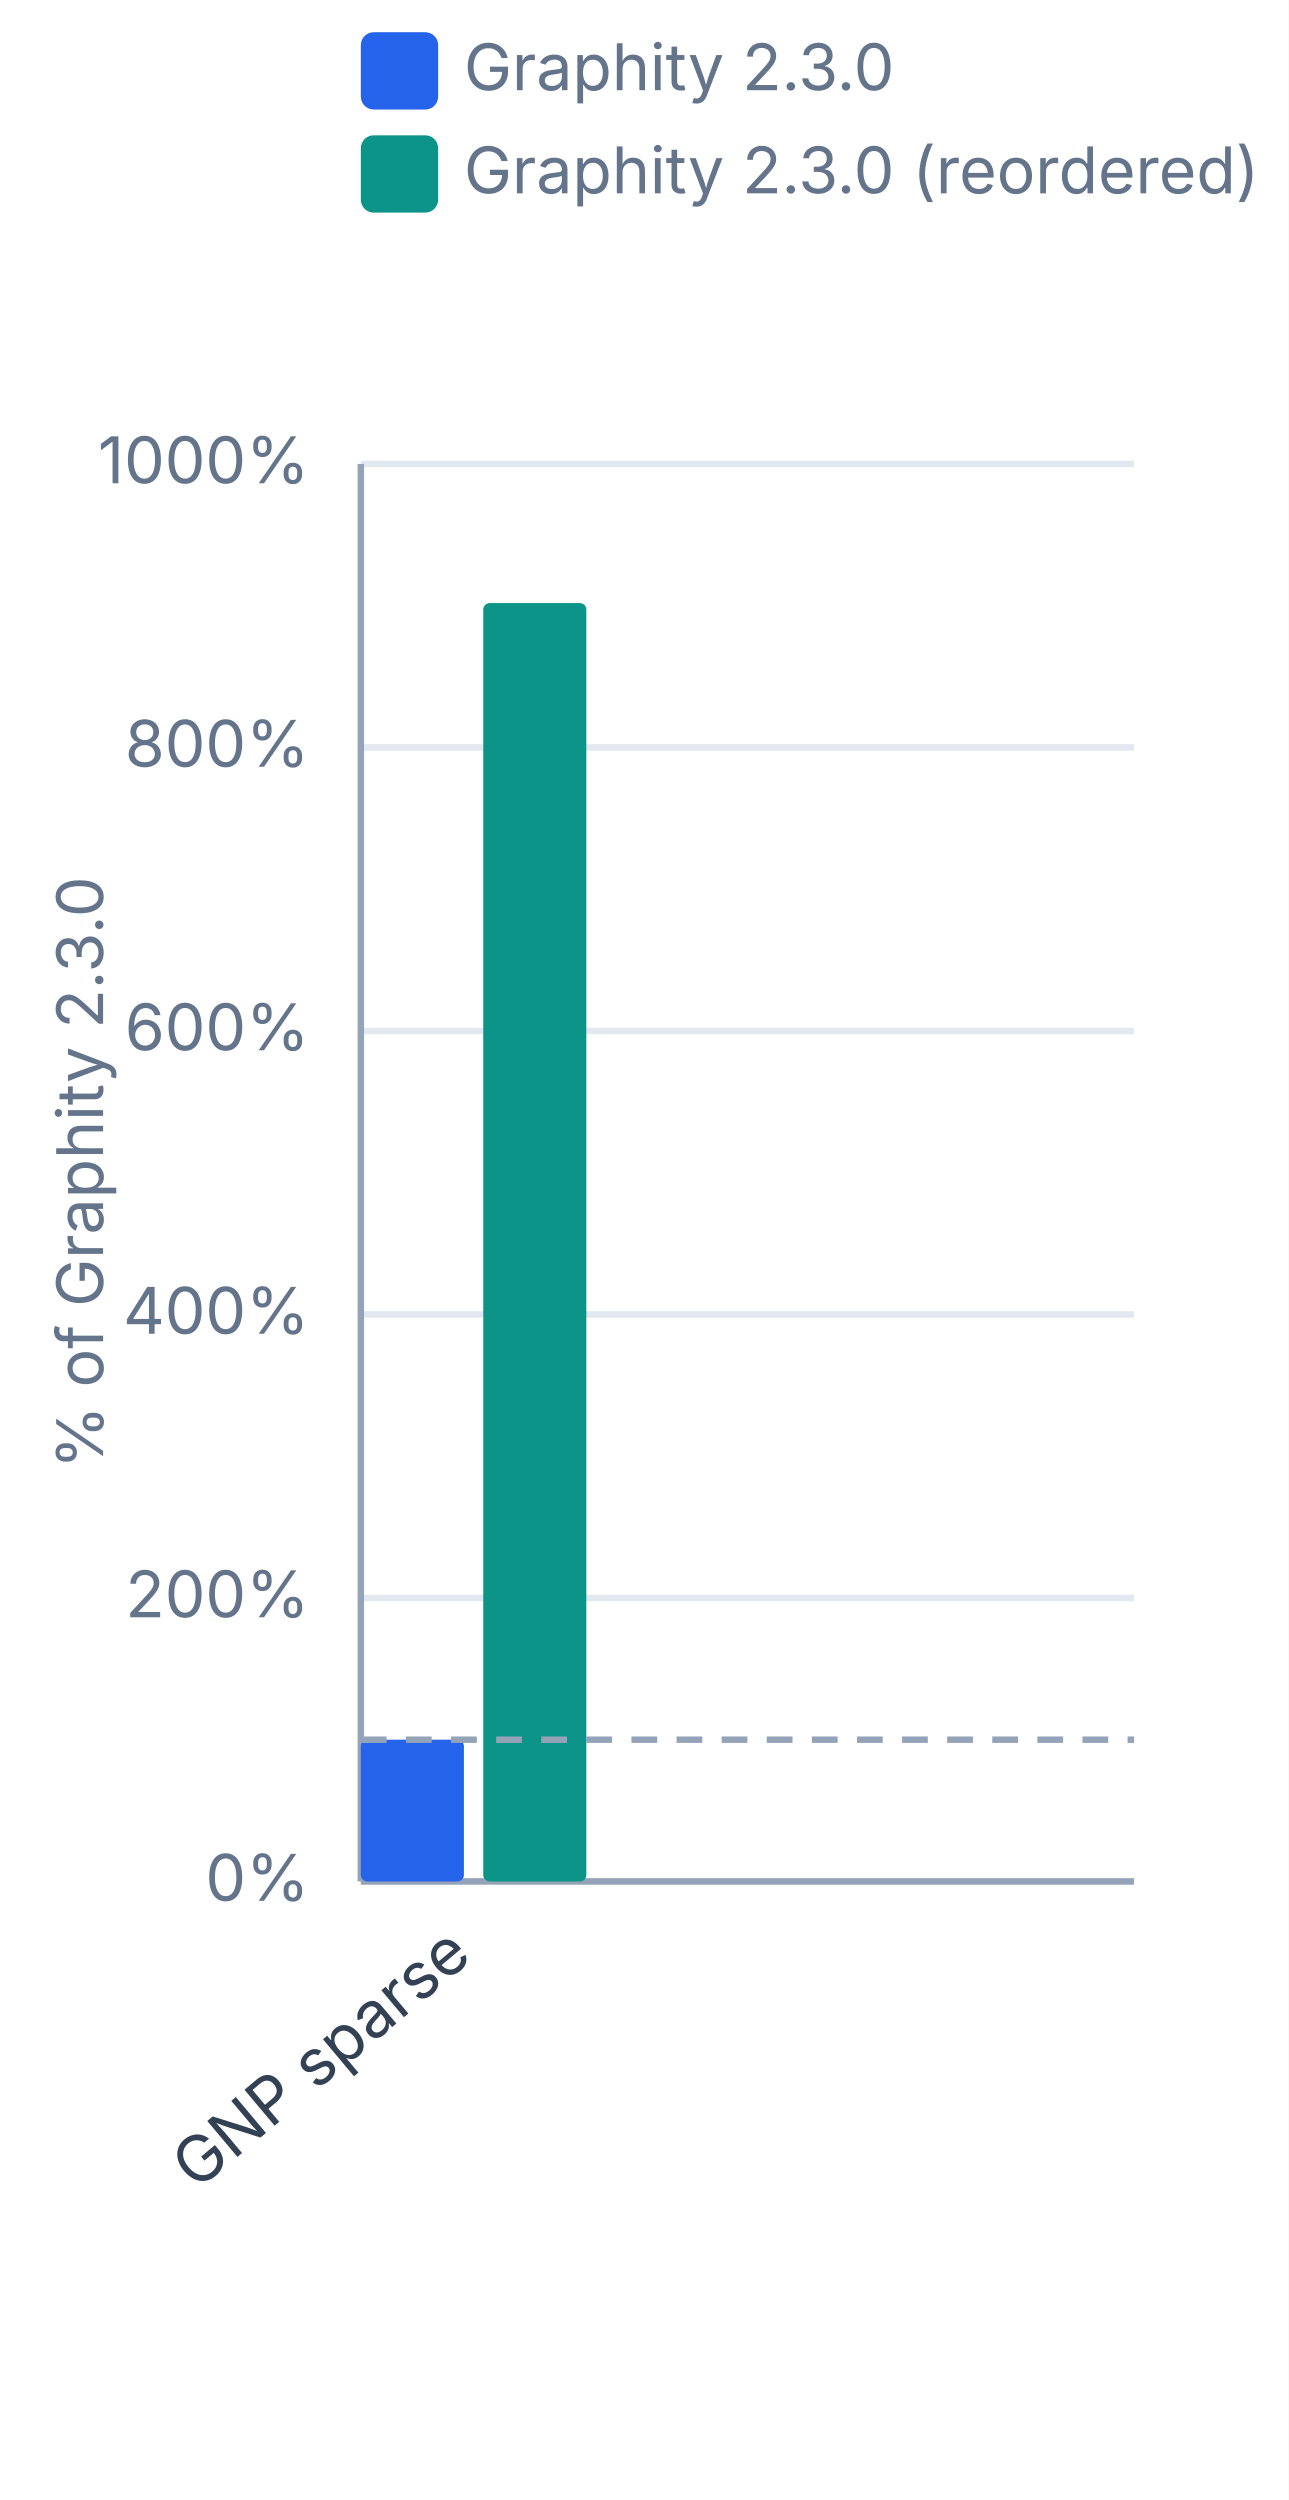
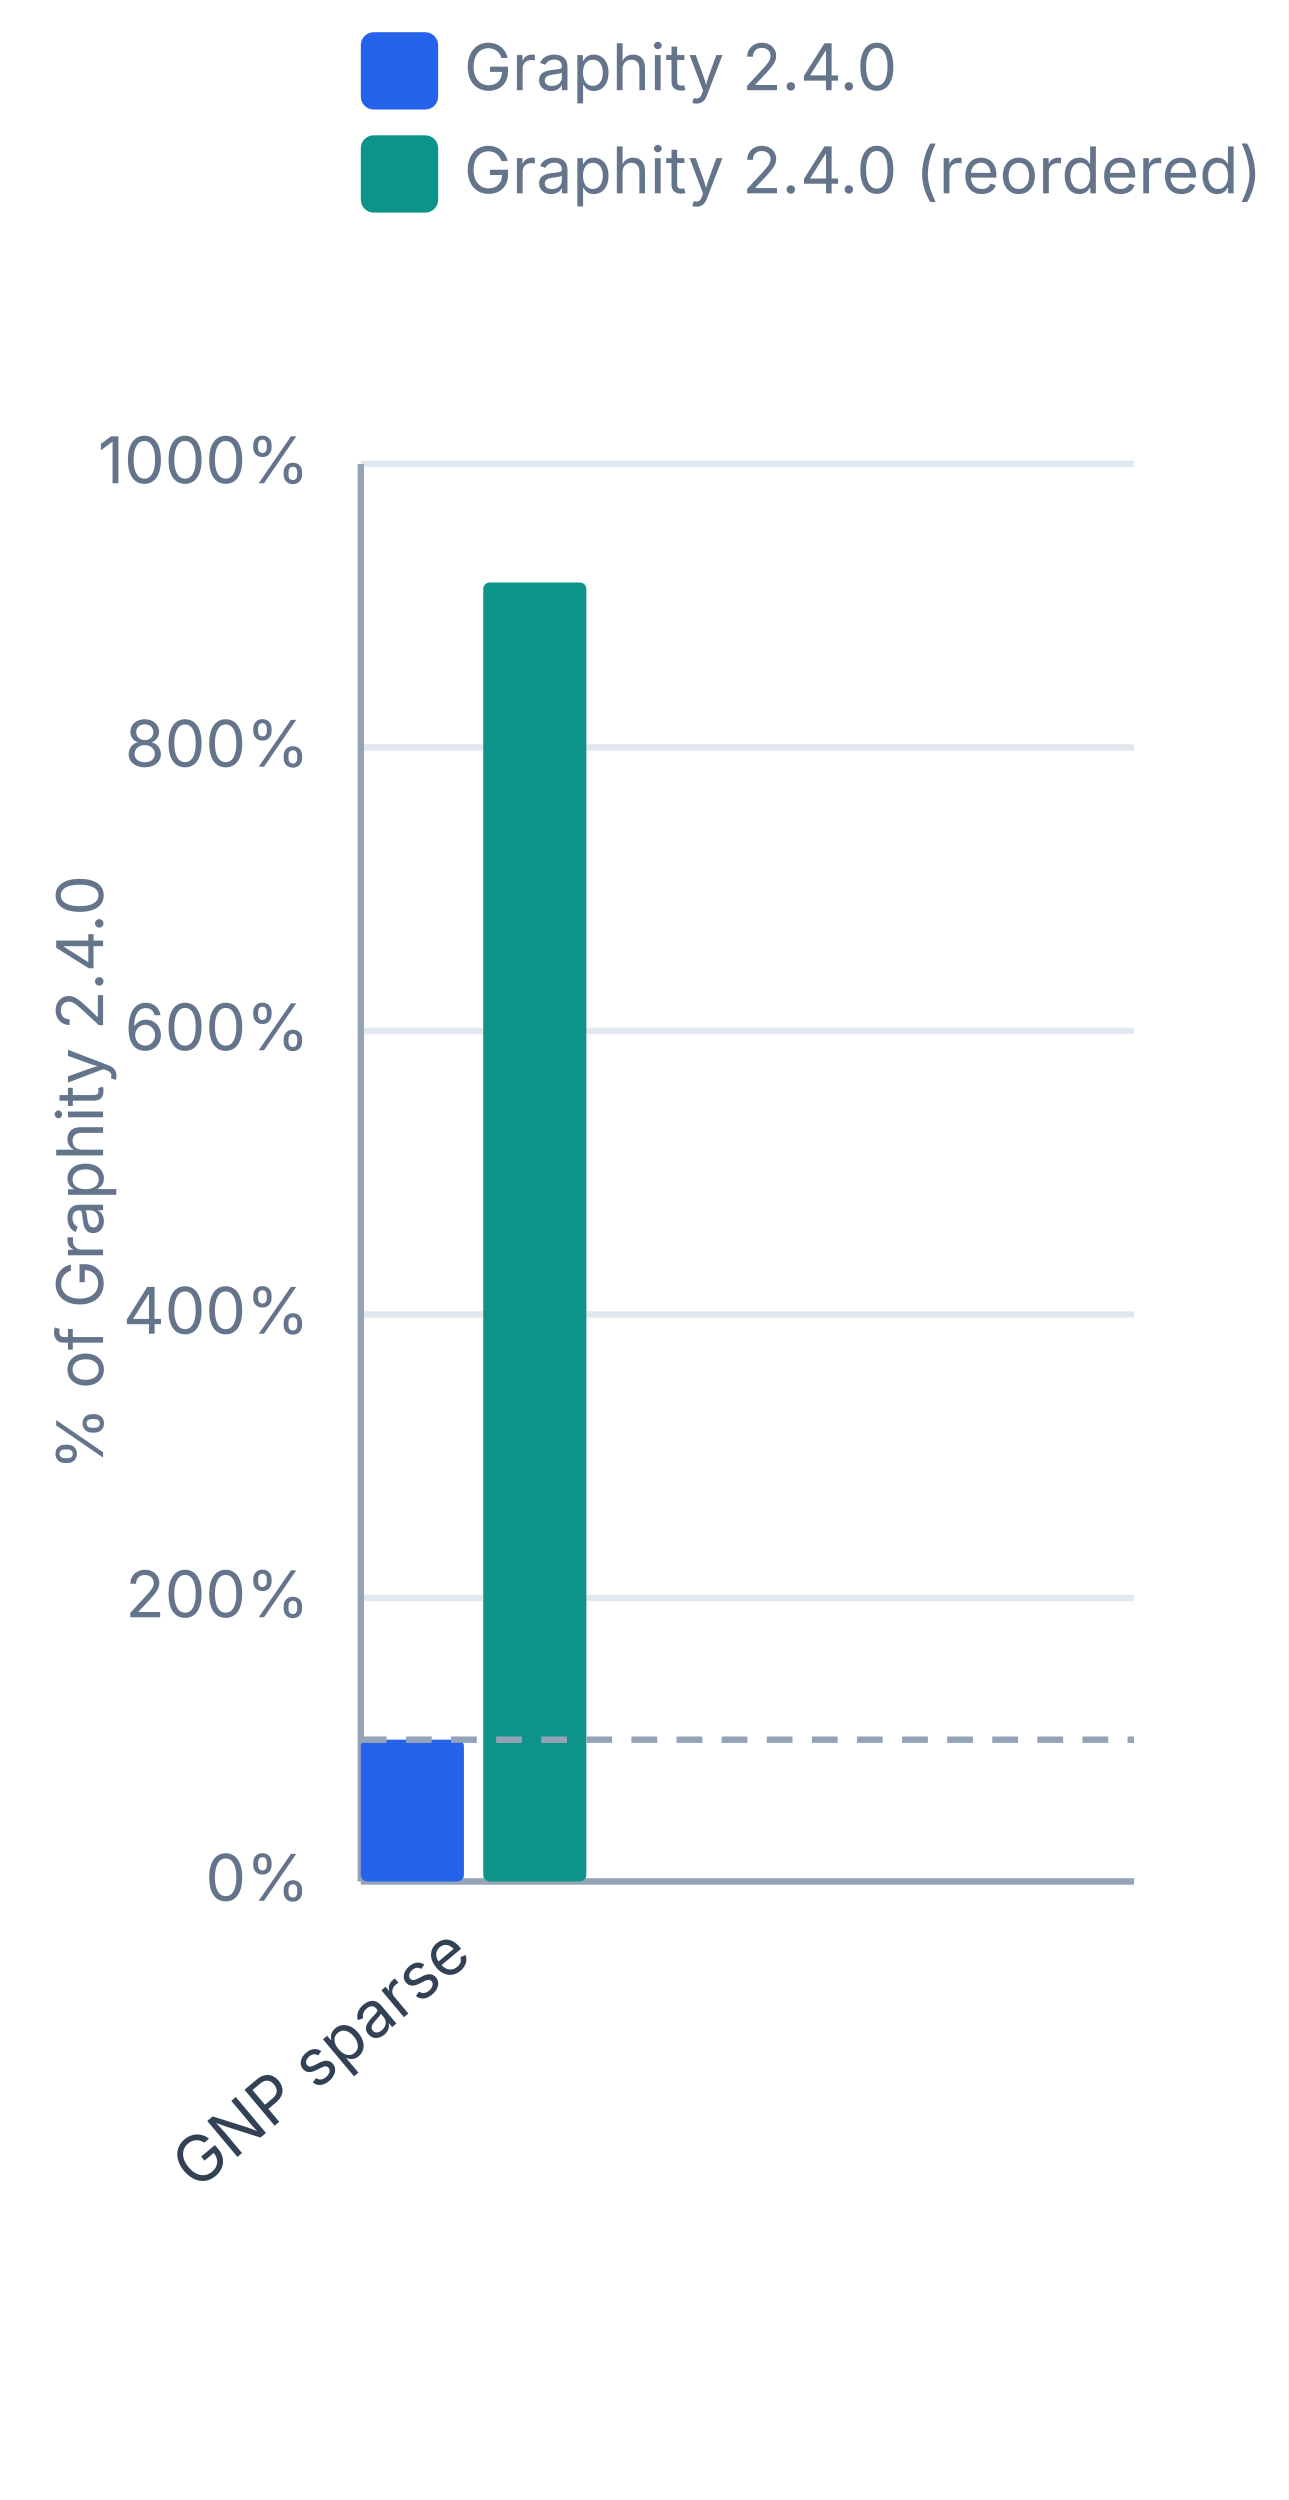
<svg xmlns="http://www.w3.org/2000/svg" width="200" height="388" viewBox="0 0 200 388" role="img">
  <style>text{font-family:ui-sans-serif,system-ui,-apple-system,Segoe UI,sans-serif;font-size:11px;fill:#334155}.axis{stroke:#94a3b8;stroke-width:1;fill:none}.grid{stroke:#e2e8f0;stroke-width:1}.ylabel{fill:#64748b;font-size:10px}.tick{fill:#64748b;font-size:10px}.xlabel{font-size:10px}</style>
  <rect x="0" y="0" width="200" height="388" fill="#ffffff" />
  <rect x="56" y="5" width="12" height="12" rx="2" fill="#2563eb" />
-   <text x="72" y="14" class="tick">Graphity 2.3.0</text>
+   <text x="72" y="14" class="tick">Graphity 2.4.0</text>
  <rect x="56" y="21" width="12" height="12" rx="2" fill="#0d9488" />
-   <text x="72" y="30" class="tick">Graphity 2.3.0 (reordered)</text>
+   <text x="72" y="30" class="tick">Graphity 2.4.0 (reordered)</text>
  <line class="grid" x1="56" y1="292.0" x2="176" y2="292.0" />
  <text class="tick" x="48" y="295.0" text-anchor="end">0%</text>
  <line class="grid" x1="56" y1="248.0" x2="176" y2="248.0" />
  <text class="tick" x="48" y="251.0" text-anchor="end">200%</text>
  <line class="grid" x1="56" y1="204.0" x2="176" y2="204.0" />
  <text class="tick" x="48" y="207.0" text-anchor="end">400%</text>
  <line class="grid" x1="56" y1="160.0" x2="176" y2="160.0" />
  <text class="tick" x="48" y="163.0" text-anchor="end">600%</text>
  <line class="grid" x1="56" y1="116.0" x2="176" y2="116.0" />
  <text class="tick" x="48" y="119.0" text-anchor="end">800%</text>
  <line class="grid" x1="56" y1="72.0" x2="176" y2="72.0" />
  <text class="tick" x="48" y="75.0" text-anchor="end">1000%</text>
  <line class="axis" x1="56" y1="72" x2="56" y2="292" />
  <line class="axis" x1="56" y1="292" x2="176" y2="292" />
-   <text class="ylabel" x="16" y="182.0" text-anchor="middle" transform="rotate(-90 16 182.0)">% of Graphity 2.3.0</text>
+   <text class="ylabel" x="16" y="182.0" text-anchor="middle" transform="rotate(-90 16 182.0)">% of Graphity 2.4.0</text>
  <text class="xlabel" x="73.5" y="304.0" text-anchor="end" transform="rotate(-40 73.5 304.0)">GNP sparse</text>
  <rect x="56.0" y="270.0" width="16" height="22.0" fill="#2563eb" rx="1" />
-   <rect x="75.0" y="93.6" width="16" height="198.4" fill="#0d9488" rx="1" />
+   <rect x="75.0" y="90.4" width="16" height="201.6" fill="#0d9488" rx="1" />
  <line x1="56" y1="270.0" x2="176" y2="270.0" stroke="#94a3b8" stroke-width="1" stroke-dasharray="4 3" />
</svg>
